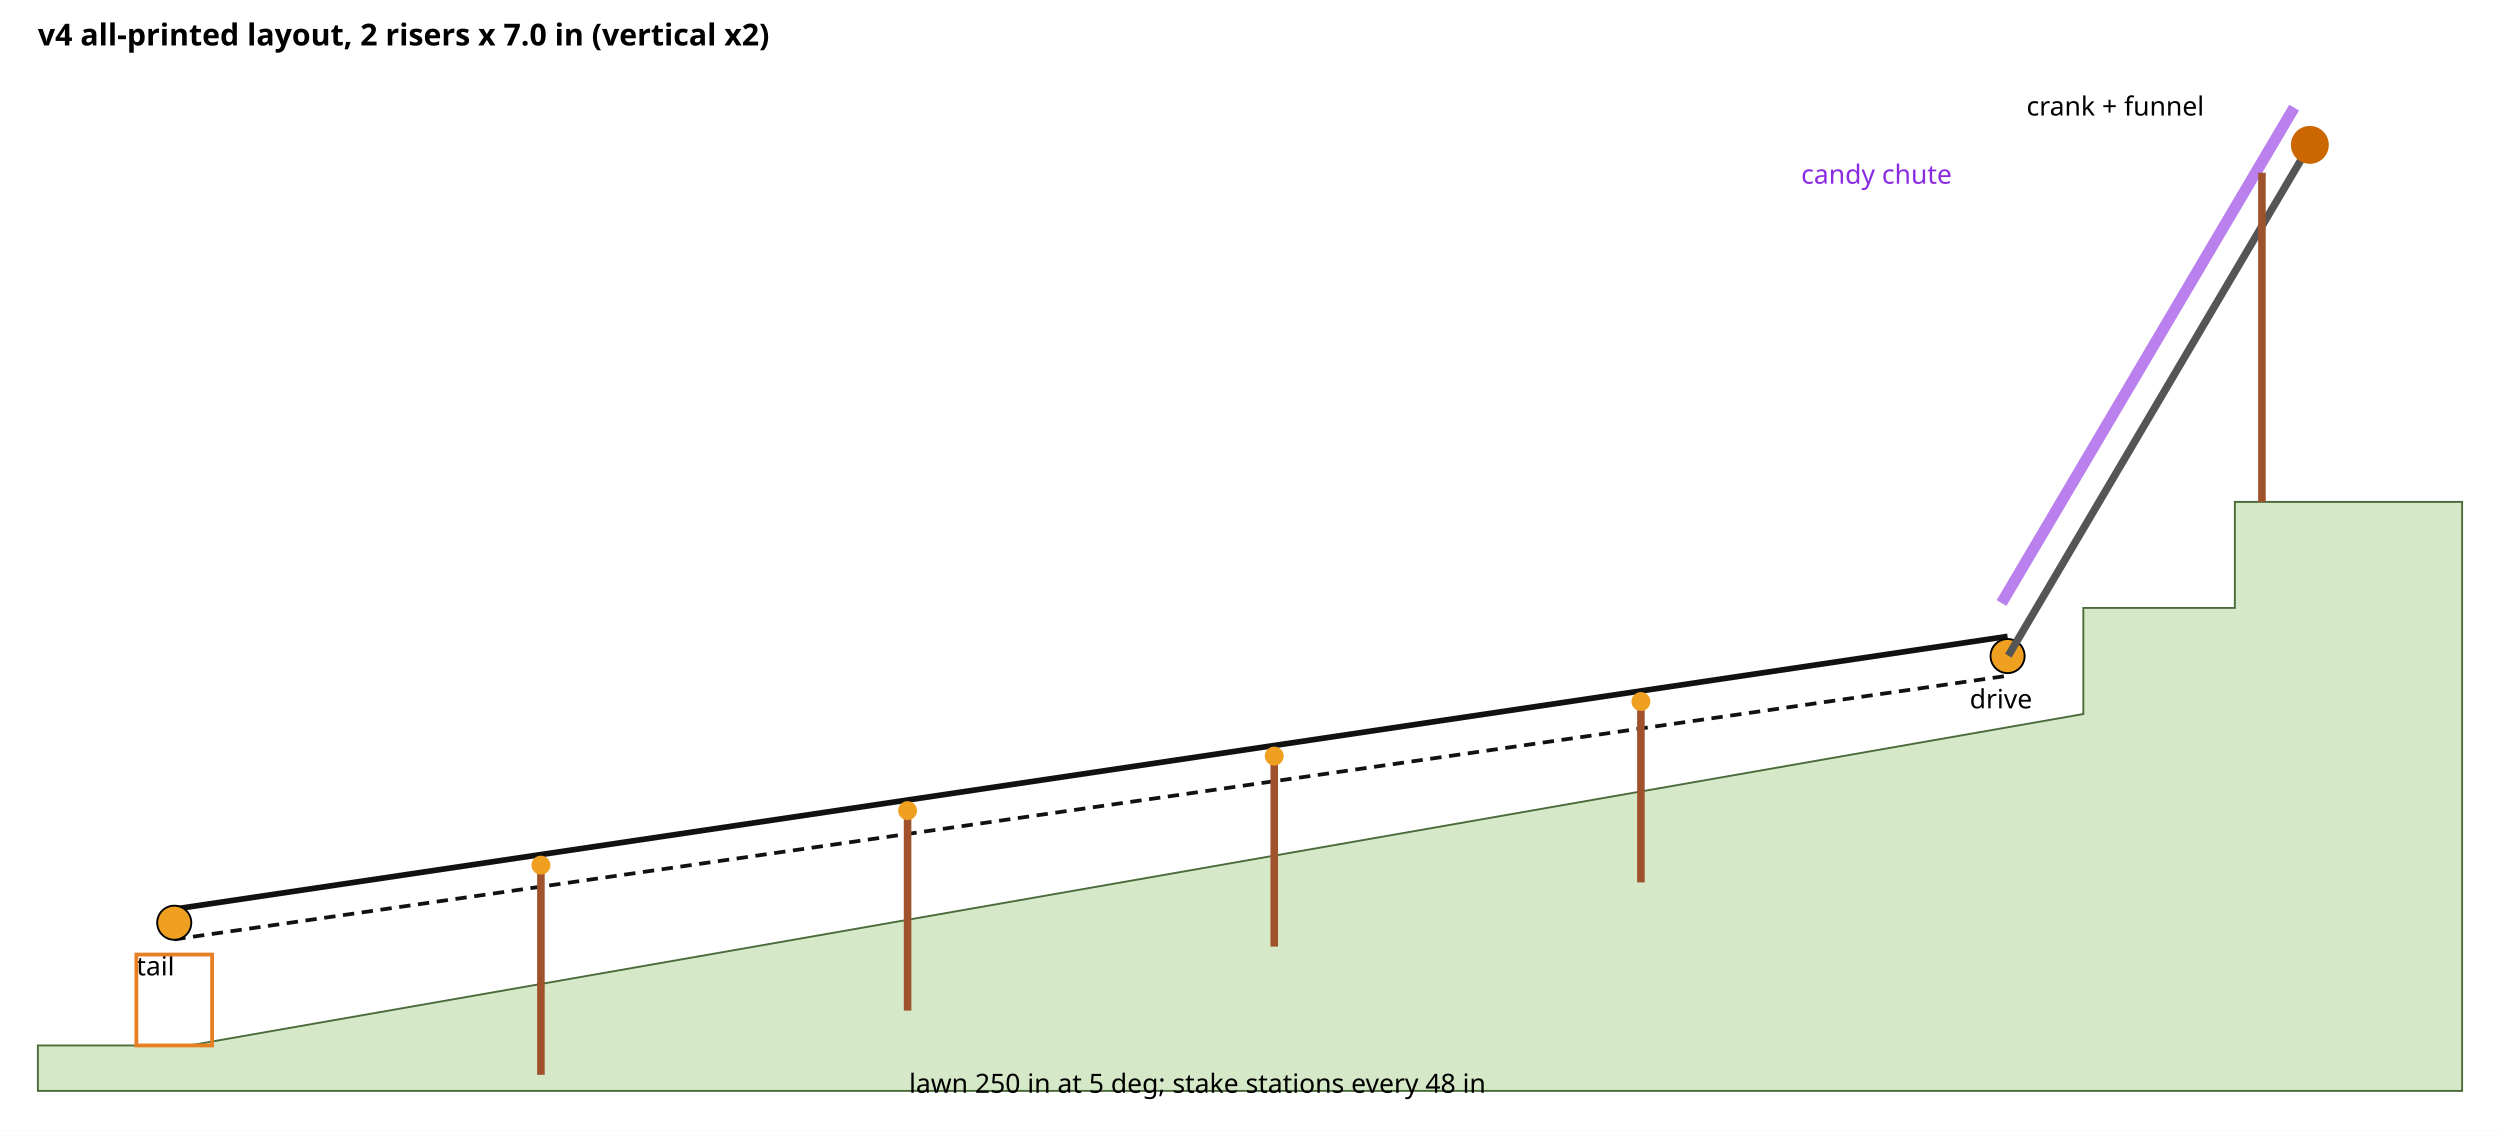
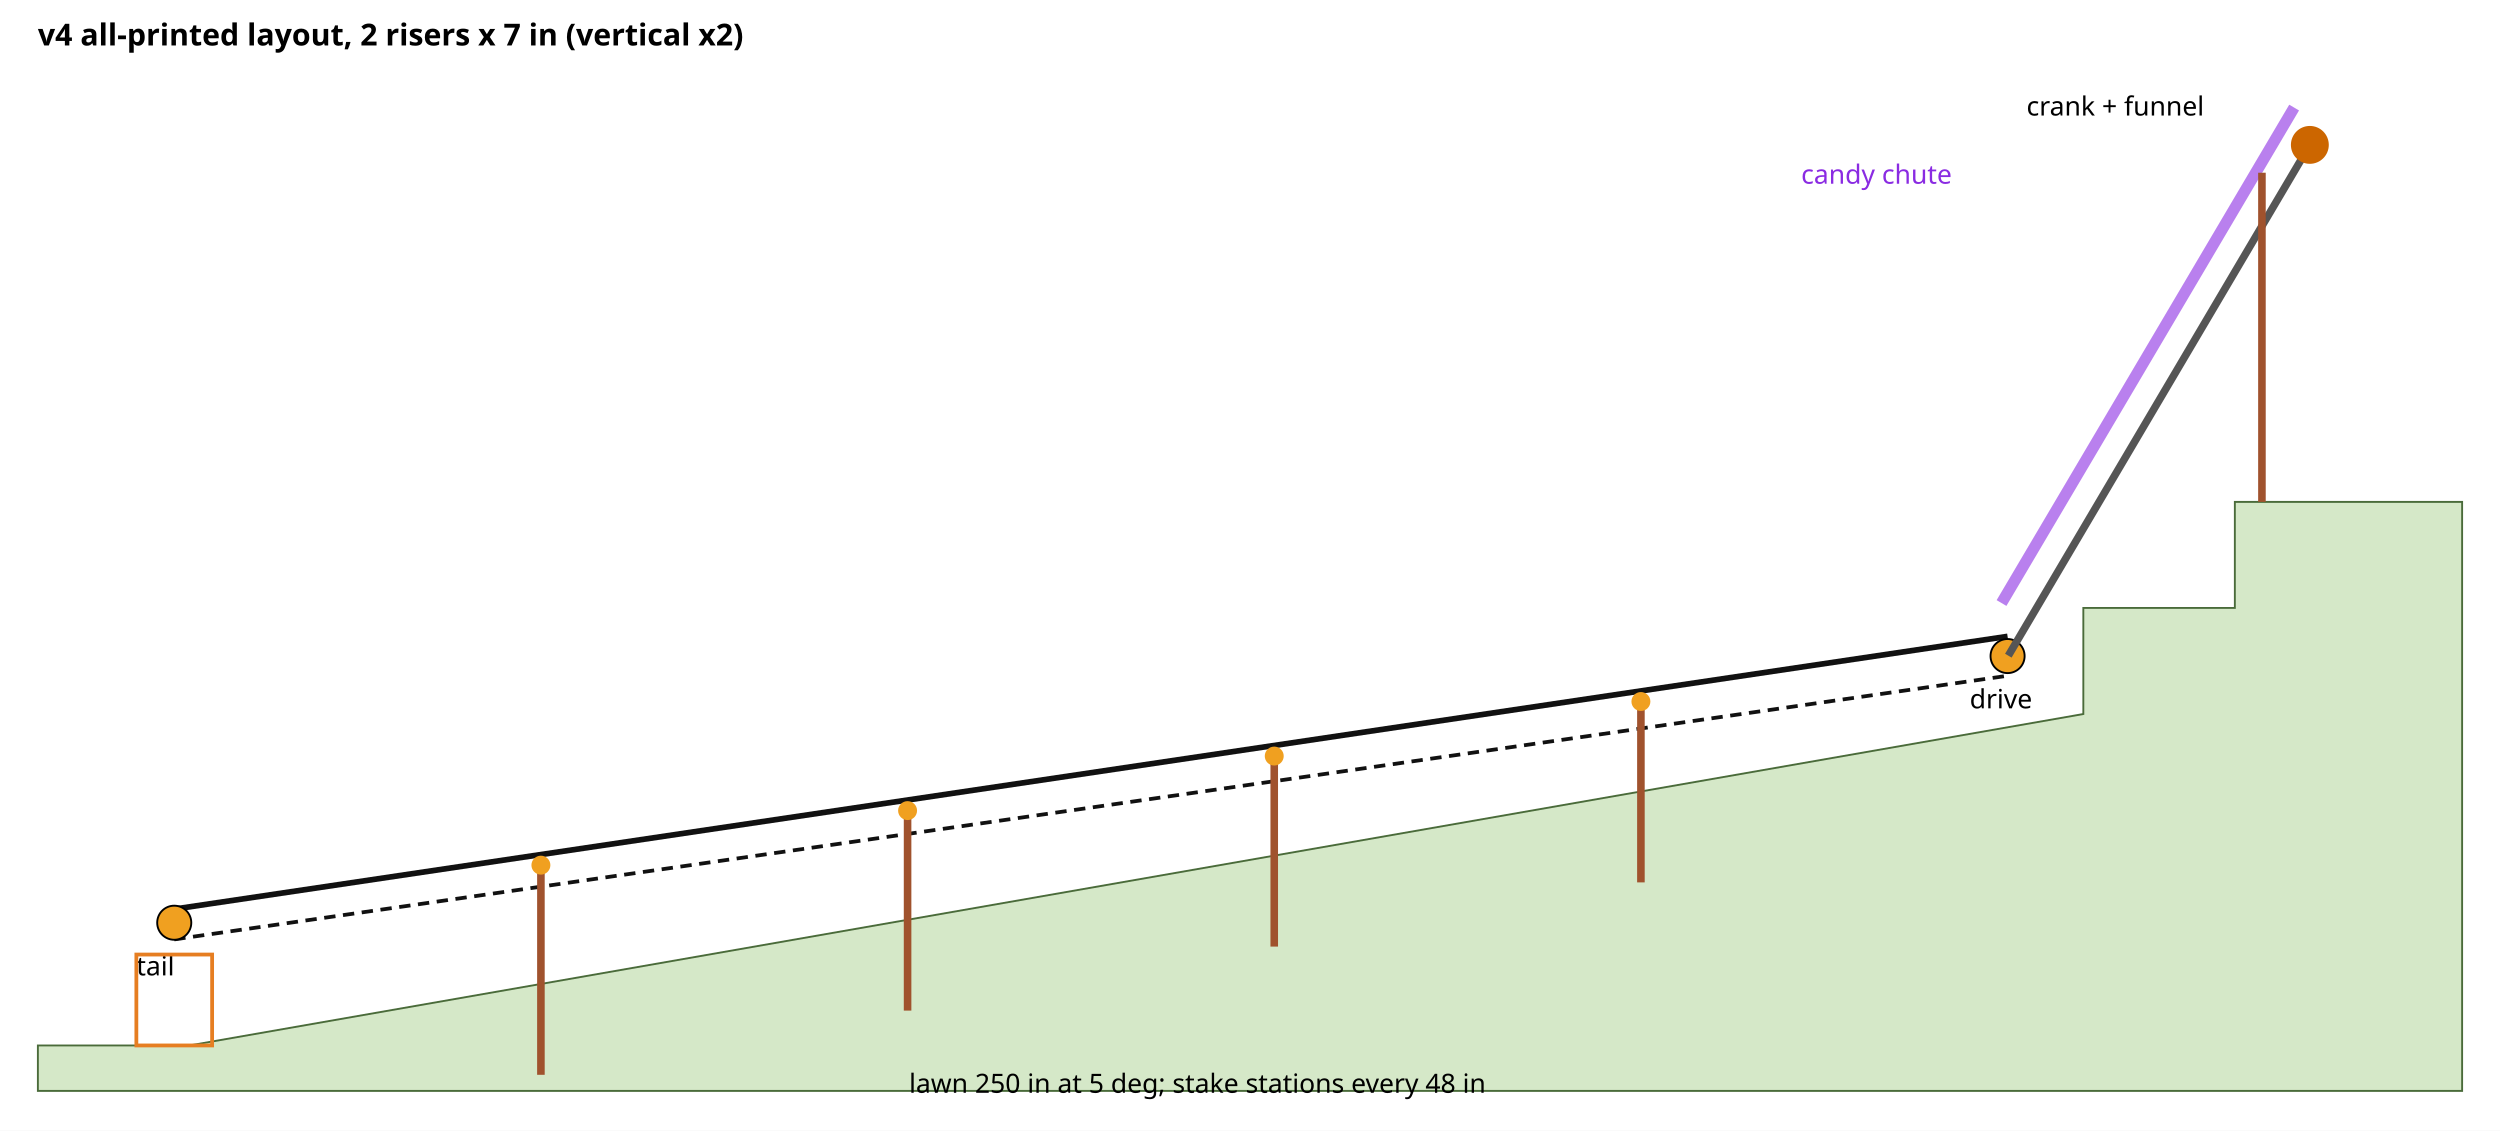
<svg xmlns="http://www.w3.org/2000/svg" viewBox="0 0 1320 597" font-family="sans-serif" font-size="14">
  <rect width="100%" height="100%" fill="#fff" />
  <polygon points="20.0,576.0 20.0,552.0 100.0,552.0 1100.0,377.0 1100.0,377.0 1100.0,321.0 1180.0,321.0 1180.0,265.0 1300.0,265.0 1300.0,576.0" fill="#d5e8c8" stroke="#4a6b3a" />
-   <text x="20" y="24" font-size="16" font-weight="bold">v4 all-printed layout, 2 risers x 7.0 in (vertical x2)</text>
+   <text x="20" y="24" font-size="16" font-weight="bold">v4 all-printed layout, 2 risers x 7 in (vertical x2)</text>
  <polyline points="92.0,480.0 1060.0,336.0" stroke="#111" stroke-width="3" fill="none" />
  <polyline points="92.0,496.0 1060.0,356.8" stroke="#111" stroke-width="2" stroke-dasharray="6 4" fill="none" />
  <line x1="285.6" y1="567.5" x2="285.6" y2="459.2" stroke="#a0522d" stroke-width="4" />
  <circle cx="285.6" cy="456.8" r="5" fill="#f0a020" />
  <line x1="479.2" y1="533.6" x2="479.2" y2="430.4" stroke="#a0522d" stroke-width="4" />
  <circle cx="479.2" cy="428.0" r="5" fill="#f0a020" />
  <line x1="672.8" y1="499.8" x2="672.8" y2="401.6" stroke="#a0522d" stroke-width="4" />
  <circle cx="672.8" cy="399.2" r="5" fill="#f0a020" />
  <line x1="866.4" y1="465.9" x2="866.4" y2="372.8" stroke="#a0522d" stroke-width="4" />
  <circle cx="866.4" cy="370.4" r="5" fill="#f0a020" />
  <circle cx="1060.0" cy="346.4" r="9" fill="#f0a020" stroke="#000" />
  <text x="1040" y="374">drive</text>
  <circle cx="92.0" cy="487.2" r="9" fill="#f0a020" stroke="#000" />
  <text x="72" y="515">tail</text>
  <polyline points="1060.4,346.2 1219.6,76.5" stroke="#555" stroke-width="4" />
  <polyline points="1056.8,318.4 1211.3,56.8" stroke="#8a2be2" stroke-width="6" opacity="0.6" />
  <line x1="1194.3" y1="91.2" x2="1194.3" y2="265.0" stroke="#a0522d" stroke-width="4" />
  <circle cx="1219.6" cy="76.5" r="10" fill="#c60" />
  <text x="1070" y="61">crank + funnel</text>
  <text x="951" y="97" fill="#8a2be2">candy chute</text>
  <rect x="72" y="504" width="40" height="48" fill="none" stroke="#e67e22" stroke-width="2" />
  <text x="480" y="577">lawn 250 in at 5 deg; stake stations every 48 in</text>
</svg>
